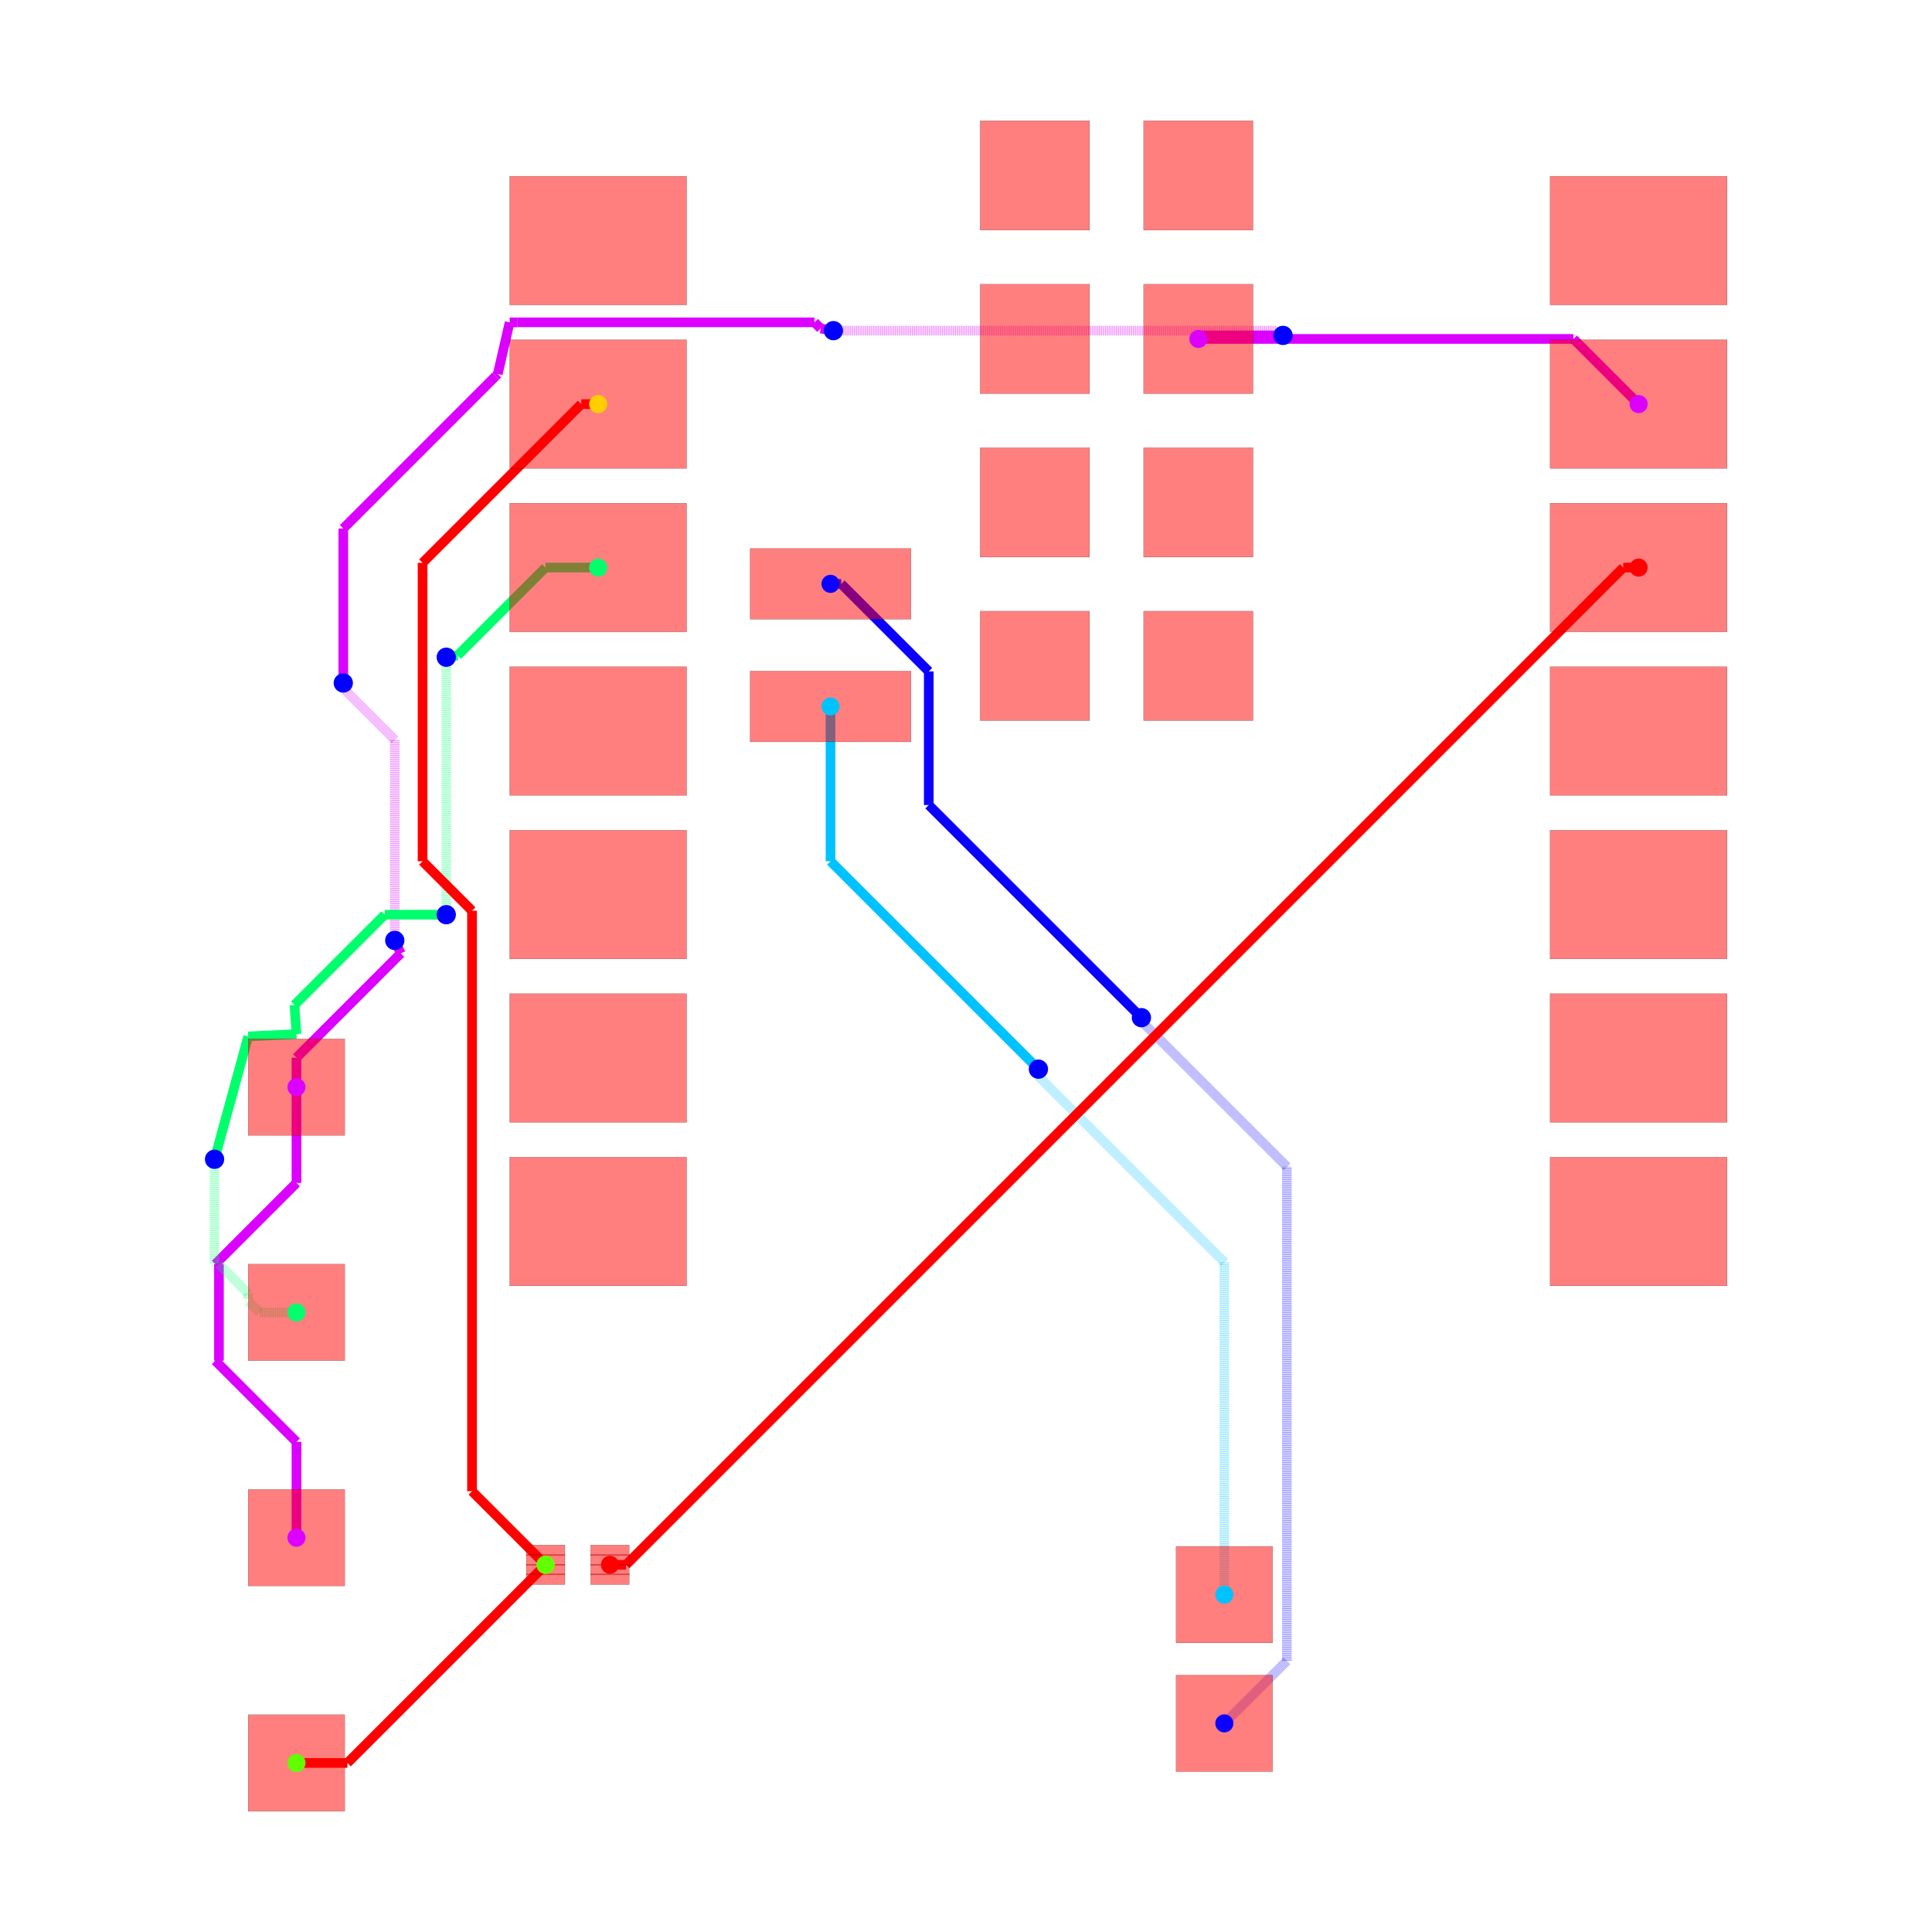
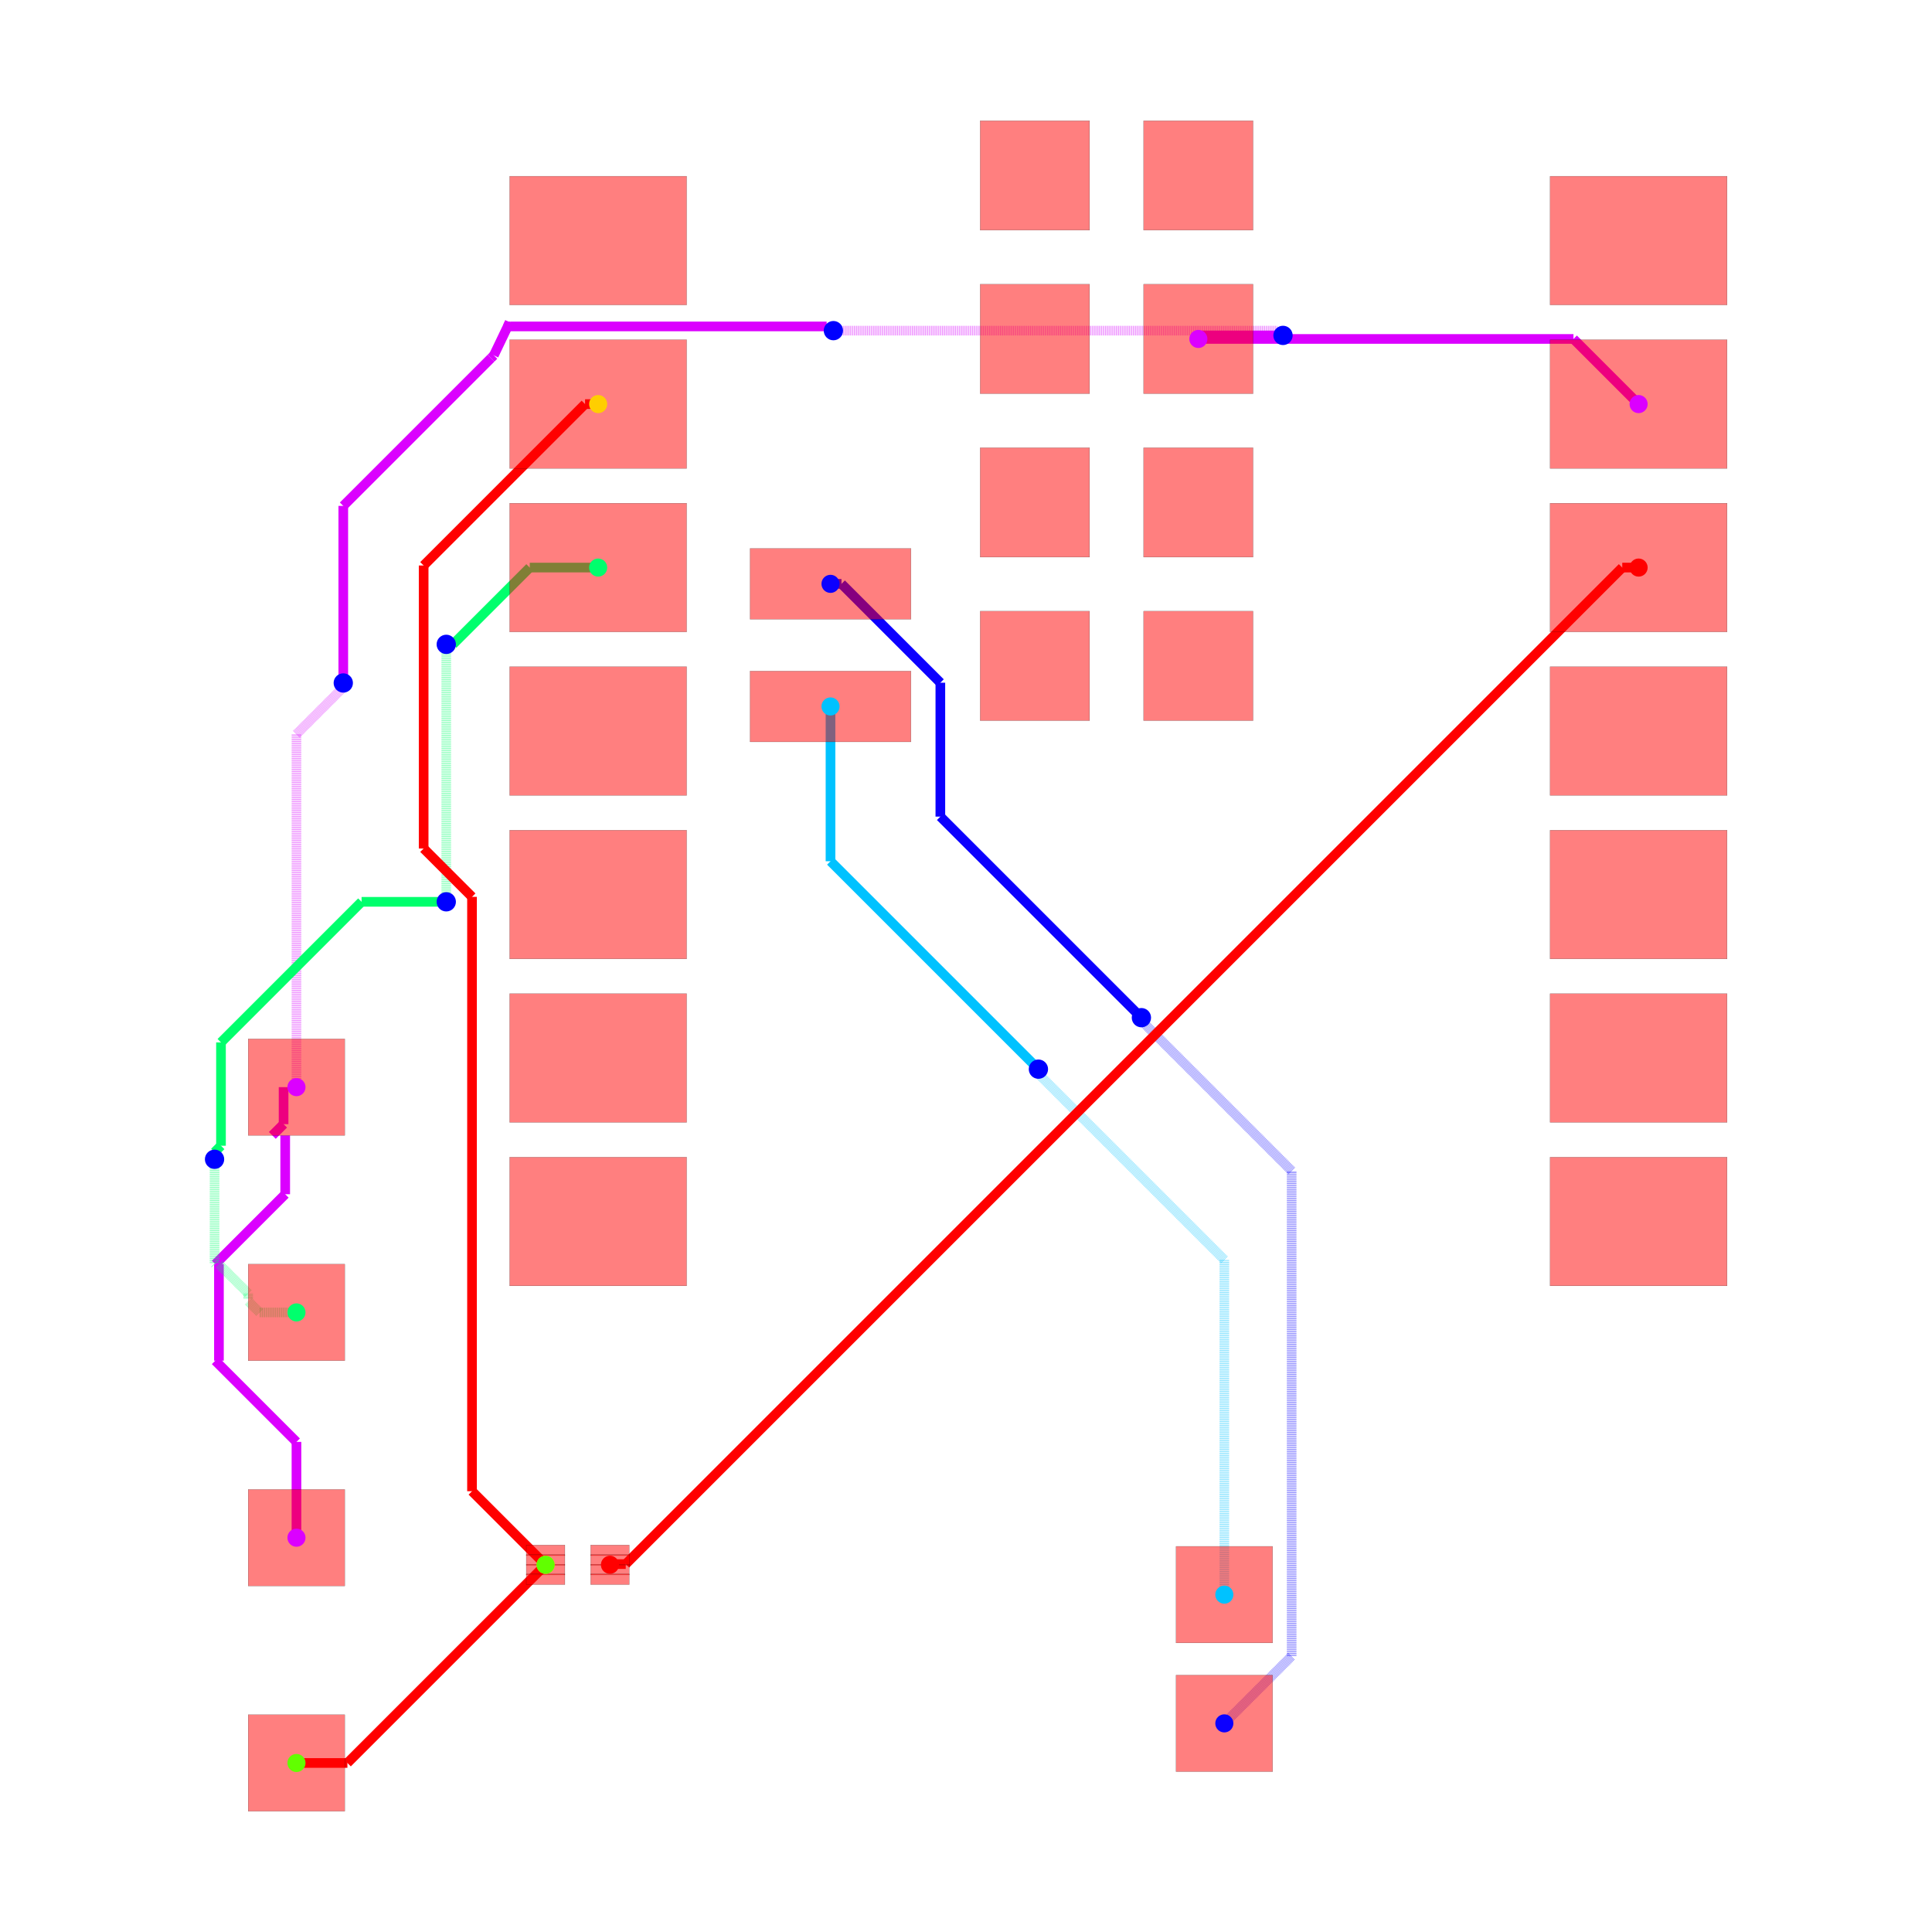
<svg xmlns="http://www.w3.org/2000/svg" width="640" height="640" viewBox="0 0 640 640">
  <rect width="100%" height="100%" fill="white" />
  <g>
    <polyline data-points="3.2847720000000002,10.545 9.112772000000001,10.545" data-type="line" data-label="" points="396.969,112.28 521.231,112.28" fill="none" stroke="hsl(291.429, 100%, 50%)" stroke-width="3.198" />
  </g>
  <g>
    <polyline data-points="9.112772000000001,10.545 10.124772,9.533000000000001" data-type="line" data-label="" points="521.231,112.28 542.808,133.858" fill="none" stroke="hsl(291.429, 100%, 50%)" stroke-width="3.198" />
  </g>
  <g>
+     <polyline data-points="-10.902385294299686,-1.8294538216579743 -10.902385294299686,-2.7431467942996868" data-type="line" data-label="" points="94.476,376.123 94.476,395.605" fill="none" stroke="hsl(291.429, 100%, 50%)" stroke-width="3.198" />
+   </g>
+   <g>
+     <polyline data-points="-10.902385294299686,-2.7431467942996868 -11.988692499999999,-3.829454" data-type="line" data-label="" points="94.476,395.605 71.314,418.766" fill="none" stroke="hsl(291.429, 100%, 50%)" stroke-width="3.198" />
+   </g>
+   <g>
    <polyline data-points="-11.931880555555555,-5.329454 -11.931880555555555,-3.8294540000000006" data-type="line" data-label="" points="72.525,450.749 72.525,418.766" fill="none" stroke="hsl(291.429, 100%, 50%)" stroke-width="3.198" />
  </g>
  <g>
    <polyline data-points="-11.931880555555555,-3.8294540000000006 -11.931880555555555,-3.8294540000000006" data-type="line" data-label="" points="72.525,418.766 72.525,418.766" fill="none" stroke="hsl(291.429, 100%, 50%)" stroke-width="3.198" />
  </g>
  <g>
-     <polyline data-points="-10.727385294299685,-8.079453643315949 -10.727385294299685,-6.590761205700313" data-type="line" data-label="" points="98.207,509.383 98.207,477.642" fill="none" stroke="hsl(291.429, 100%, 50%)" stroke-width="3.198" />
-   </g>
-   <g>
-     <polyline data-points="-10.727385294299685,-6.590761205700313 -11.988692499999999,-5.329453999999999" data-type="line" data-label="" points="98.207,477.642 71.314,450.749" fill="none" stroke="hsl(291.429, 100%, 50%)" stroke-width="3.198" />
-   </g>
-   <g>
-     <polyline data-points="-10.727385294299685,-1.079453643315949 -10.727385294299685,-2.568146794299686" data-type="line" data-label="" points="98.207,360.132 98.207,391.873" fill="none" stroke="hsl(291.429, 100%, 50%)" stroke-width="3.198" />
-   </g>
-   <g>
-     <polyline data-points="-10.727385294299685,-2.568146794299686 -11.988692499999999,-3.829454" data-type="line" data-label="" points="98.207,391.873 71.314,418.766" fill="none" stroke="hsl(291.429, 100%, 50%)" stroke-width="3.198" />
-   </g>
-   <g>
-     <polyline data-points="-10.727385294299685,-1.079453643315949 -10.727385294299685,-0.6212197191944968" data-type="line" data-label="" points="98.207,360.132 98.207,350.362" fill="none" stroke="hsl(291.429, 100%, 50%)" stroke-width="3.198" />
-   </g>
-   <g>
-     <polyline data-points="-10.727385294299685,-0.6212197191944968 -9.106919217987853,0.9992463571173351" data-type="line" data-label="" points="98.207,350.362 132.758,315.811" fill="none" stroke="hsl(291.429, 100%, 50%)" stroke-width="3.198" />
-   </g>
-   <g>
-     <polyline data-points="-9.106919217987853,0.9992463571173351 -9.200000000000001,1.2000000000000002" data-type="line" data-label="" points="132.758,315.811 130.773,311.53" fill="none" stroke="hsl(291.429, 100%, 50%)" stroke-width="3.198" />
-   </g>
-   <g>
-     <polyline data-points="-9.200000000000001,1.2000000000000002 -9.200000000000001,4.317677083800824" data-type="line" data-label="" points="130.773,311.53 130.773,245.057" fill="none" stroke="rgba(217,0,255,0.5)" stroke-width="3.198" stroke-dasharray="0.2 0.2" />
-   </g>
-   <g>
-     <polyline data-points="-9.200000000000001,4.317677083800824 -10.000000000000002,5.1176770838008245" data-type="line" data-label="" points="130.773,245.057 113.716,227.999" fill="none" stroke="rgba(217,0,255,0.5)" stroke-width="3.198" stroke-dasharray="0.2 0.2" />
-   </g>
-   <g>
-     <polyline data-points="-10.000000000000002,5.1176770838008245 -10.000000000000002,5.199999999999999" data-type="line" data-label="" points="113.716,227.999 113.716,226.244" fill="none" stroke="rgba(217,0,255,0.5)" stroke-width="3.198" stroke-dasharray="0.2 0.2" />
-   </g>
-   <g>
-     <polyline data-points="-10.000000000000002,5.199999999999999 -10.000000000000002,7.6000000000000005" data-type="line" data-label="" points="113.716,226.244 113.716,175.072" fill="none" stroke="hsl(291.429, 100%, 50%)" stroke-width="3.198" />
-   </g>
-   <g>
-     <polyline data-points="-10.000000000000002,7.6000000000000005 -7.63254675256952,9.967453247430482" data-type="line" data-label="" points="113.716,175.072 164.194,124.594" fill="none" stroke="hsl(291.429, 100%, 50%)" stroke-width="3.198" />
-   </g>
-   <g>
-     <polyline data-points="-7.63254675256952,9.967453247430482 -7.6000000000000005,10" data-type="line" data-label="" points="164.194,124.594 164.888,123.9" fill="none" stroke="hsl(291.429, 100%, 50%)" stroke-width="3.198" />
-   </g>
-   <g>
-     <polyline data-points="-7.6000000000000005,10 -7.415228,10.802999999999999" data-type="line" data-label="" points="164.888,123.9 168.827,106.779" fill="none" stroke="hsl(291.429, 100%, 50%)" stroke-width="3.198" />
-   </g>
-   <g>
-     <polyline data-points="-7.415228,10.802999999999999 -7.415228,10.802999999999999" data-type="line" data-label="" points="168.827,106.779 168.827,106.779" fill="none" stroke="hsl(291.429, 100%, 50%)" stroke-width="3.198" />
-   </g>
-   <g>
-     <polyline data-points="-7.415228,10.802999999999999 -7.300945102448994,10.802999999999999" data-type="line" data-label="" points="168.827,106.779 171.264,106.779" fill="none" stroke="hsl(291.429, 100%, 50%)" stroke-width="3.198" />
-   </g>
-   <g>
-     <polyline data-points="-7.300945102448994,10.802999999999999 -7.2910278044727255,10.802999999999999" data-type="line" data-label="" points="171.264,106.779 171.476,106.779" fill="none" stroke="hsl(291.429, 100%, 50%)" stroke-width="3.198" />
-   </g>
-   <g>
-     <polyline data-points="-7.2910278044727255,10.802999999999999 -2.6789813325831853,10.802999999999999" data-type="line" data-label="" points="171.476,106.779 269.812,106.779" fill="none" stroke="hsl(291.429, 100%, 50%)" stroke-width="3.198" />
-   </g>
-   <g>
-     <polyline data-points="-2.6789813325831853,10.802999999999999 -2.583399656257419,10.707418323674233" data-type="line" data-label="" points="269.812,106.779 271.85,108.817" fill="none" stroke="hsl(291.429, 100%, 50%)" stroke-width="3.198" />
-   </g>
-   <g>
-     <polyline data-points="-2.583399656257419,10.707418323674233 -2.385228,10.674" data-type="line" data-label="" points="271.85,108.817 276.075,109.53" fill="none" stroke="hsl(291.429, 100%, 50%)" stroke-width="3.198" />
-   </g>
-   <g>
-     <polyline data-points="-2.385228,10.674 4.505579052453695,10.674" data-type="line" data-label="" points="276.075,109.53 422.998,109.53" fill="none" stroke="rgba(217,0,255,0.5)" stroke-width="3.198" stroke-dasharray="0.2 0.2" />
-   </g>
-   <g>
-     <polyline data-points="4.505579052453695,10.674 4.579579052453693,10.600000000000001" data-type="line" data-label="" points="422.998,109.53 424.576,111.108" fill="none" stroke="rgba(217,0,255,0.5)" stroke-width="3.198" stroke-dasharray="0.2 0.2" />
-   </g>
-   <g>
-     <polyline data-points="4.579579052453693,10.600000000000001 4.6000000000000005,10.600000000000001" data-type="line" data-label="" points="424.576,111.108 425.011,111.108" fill="none" stroke="rgba(217,0,255,0.5)" stroke-width="3.198" stroke-dasharray="0.2 0.2" />
+     <polyline data-points="-10.727385294299685,-8.079453643315949 -10.727385294299685,-6.590761205700314" data-type="line" data-label="" points="98.207,509.383 98.207,477.642" fill="none" stroke="hsl(291.429, 100%, 50%)" stroke-width="3.198" />
+   </g>
+   <g>
+     <polyline data-points="-10.727385294299685,-6.590761205700314 -11.988692499999999,-5.329454" data-type="line" data-label="" points="98.207,477.642 71.314,450.749" fill="none" stroke="hsl(291.429, 100%, 50%)" stroke-width="3.198" />
+   </g>
+   <g>
+     <polyline data-points="-10.927385294299684,-1.079453643315949 -10.927385294299684,-1.6544538216579736" data-type="line" data-label="" points="93.943,360.132 93.943,372.392" fill="none" stroke="hsl(291.429, 100%, 50%)" stroke-width="3.198" />
+   </g>
+   <g>
+     <polyline data-points="-10.927385294299684,-1.6544538216579736 -11.102385294299685,-1.8294538216579743" data-type="line" data-label="" points="93.943,372.392 90.211,376.123" fill="none" stroke="hsl(291.429, 100%, 50%)" stroke-width="3.198" />
+   </g>
+   <g>
+     <polyline data-points="-10.727385294299685,-1.079453643315949 -10.727385294299685,4.4047928478418905" data-type="line" data-label="" points="98.207,360.132 98.207,243.199" fill="none" stroke="rgba(217,0,255,0.5)" stroke-width="3.198" stroke-dasharray="0.2 0.2" />
+   </g>
+   <g>
+     <polyline data-points="-10.727385294299685,4.4047928478418905 -10.000000000000002,5.132178142141574" data-type="line" data-label="" points="98.207,243.199 113.716,227.69" fill="none" stroke="rgba(217,0,255,0.5)" stroke-width="3.198" stroke-dasharray="0.2 0.2" />
+   </g>
+   <g>
+     <polyline data-points="-10.000000000000002,5.132178142141574 -10.000000000000002,5.199999999999999" data-type="line" data-label="" points="113.716,227.69 113.716,226.244" fill="none" stroke="rgba(217,0,255,0.5)" stroke-width="3.198" stroke-dasharray="0.2 0.2" />
+   </g>
+   <g>
+     <polyline data-points="-10.000000000000002,5.199999999999999 -10.000000000000002,7.951028866367553" data-type="line" data-label="" points="113.716,226.244 113.716,167.588" fill="none" stroke="hsl(291.429, 100%, 50%)" stroke-width="3.198" />
+   </g>
+   <g>
+     <polyline data-points="-10.000000000000002,7.951028866367553 -7.703820924380903,10.247207941986652" data-type="line" data-label="" points="113.716,167.588 162.674,118.63" fill="none" stroke="hsl(291.429, 100%, 50%)" stroke-width="3.198" />
+   </g>
+   <g>
+     <polyline data-points="-7.703820924380903,10.247207941986652 -7.661052634041774,10.289976232325781" data-type="line" data-label="" points="162.674,118.63 163.586,117.718" fill="none" stroke="hsl(291.429, 100%, 50%)" stroke-width="3.198" />
+   </g>
+   <g>
+     <polyline data-points="-7.661052634041774,10.289976232325781 -7.415228,10.802999999999999" data-type="line" data-label="" points="163.586,117.718 168.827,106.779" fill="none" stroke="hsl(291.429, 100%, 50%)" stroke-width="3.198" />
+   </g>
+   <g>
+     <polyline data-points="-7.415228,10.802999999999999 -7.445669297338363,10.739470528617712" data-type="line" data-label="" points="168.827,106.779 168.178,108.134" fill="none" stroke="hsl(291.429, 100%, 50%)" stroke-width="3.198" />
+   </g>
+   <g>
+     <polyline data-points="-7.445669297338363,10.739470528617712 -7.398806741880915,10.739470528617712" data-type="line" data-label="" points="168.178,108.134 169.178,108.134" fill="none" stroke="hsl(291.429, 100%, 50%)" stroke-width="3.198" />
+   </g>
+   <g>
+     <polyline data-points="-7.398806741880915,10.739470528617712 -2.490178109030325,10.739470528617712" data-type="line" data-label="" points="169.178,108.134 273.837,108.134" fill="none" stroke="hsl(291.429, 100%, 50%)" stroke-width="3.198" />
+   </g>
+   <g>
+     <polyline data-points="-2.490178109030325,10.739470528617712 -2.4270752539938436,10.67636767358123" data-type="line" data-label="" points="273.837,108.134 275.183,109.479" fill="none" stroke="hsl(291.429, 100%, 50%)" stroke-width="3.198" />
+   </g>
+   <g>
+     <polyline data-points="-2.4270752539938436,10.67636767358123 -2.385228,10.674" data-type="line" data-label="" points="275.183,109.479 276.075,109.53" fill="none" stroke="hsl(291.429, 100%, 50%)" stroke-width="3.198" />
+   </g>
+   <g>
+     <polyline data-points="-2.385228,10.674 4.511059357138016,10.674" data-type="line" data-label="" points="276.075,109.53 423.115,109.53" fill="none" stroke="rgba(217,0,255,0.5)" stroke-width="3.198" stroke-dasharray="0.2 0.2" />
+   </g>
+   <g>
+     <polyline data-points="4.511059357138016,10.674 4.58197347334262,10.603085883795396" data-type="line" data-label="" points="423.115,109.53 424.627,111.042" fill="none" stroke="rgba(217,0,255,0.5)" stroke-width="3.198" stroke-dasharray="0.2 0.2" />
+   </g>
+   <g>
+     <polyline data-points="4.58197347334262,10.603085883795396 4.6000000000000005,10.600000000000001" data-type="line" data-label="" points="424.627,111.042 425.011,111.108" fill="none" stroke="rgba(217,0,255,0.5)" stroke-width="3.198" stroke-dasharray="0.2 0.2" />
  </g>
  <g>
    <polyline data-points="4.6000000000000005,10.600000000000001 3.3397720000000017,10.600000000000001" data-type="line" data-label="" points="425.011,111.108 398.141,111.108" fill="none" stroke="hsl(291.429, 100%, 50%)" stroke-width="3.198" />
  </g>
  <g>
    <polyline data-points="3.3397720000000017,10.600000000000001 3.2847720000000002,10.545" data-type="line" data-label="" points="398.141,111.108 396.969,112.28" fill="none" stroke="hsl(291.429, 100%, 50%)" stroke-width="3.198" />
  </g>
  <g>
-     <polyline data-points="3.6885631738662035,-10.96420520580684 4.660322475616611,-9.992445904056432" data-type="line" data-label="" points="405.578,570.891 426.297,550.171" fill="none" stroke="rgba(8,0,255,0.5)" stroke-width="3.198" stroke-dasharray="0.2 0.2" />
-   </g>
-   <g>
-     <polyline data-points="4.660322475616611,-9.992445904056432 4.660322475616611,-2.6170137624067333" data-type="line" data-label="" points="426.297,550.171 426.297,392.915" fill="none" stroke="rgba(8,0,255,0.5)" stroke-width="3.198" stroke-dasharray="0.2 0.2" />
-   </g>
-   <g>
-     <polyline data-points="4.660322475616611,-2.6170137624067333 4.660322475616611,-2.3141850376911717" data-type="line" data-label="" points="426.297,392.915 426.297,386.459" fill="none" stroke="rgba(8,0,255,0.5)" stroke-width="3.198" stroke-dasharray="0.2 0.2" />
-   </g>
-   <g>
-     <polyline data-points="4.660322475616611,-2.3141850376911717 2.4000000000000004,-0.05386256207456103" data-type="line" data-label="" points="426.297,386.459 378.104,338.265" fill="none" stroke="rgba(8,0,255,0.5)" stroke-width="3.198" stroke-dasharray="0.2 0.2" />
-   </g>
-   <g>
-     <polyline data-points="2.4000000000000004,-0.05386256207456103 2.4000000000000004,4.440892098500626e-16" data-type="line" data-label="" points="378.104,338.265 378.104,337.116" fill="none" stroke="rgba(8,0,255,0.5)" stroke-width="3.198" stroke-dasharray="0.2 0.2" />
-   </g>
-   <g>
-     <polyline data-points="2.4000000000000004,4.440892098500626e-16 -0.9035843310212472,3.303584331021248" data-type="line" data-label="" points="378.104,337.116 307.666,266.679" fill="none" stroke="hsl(242.857, 100%, 50%)" stroke-width="3.198" />
-   </g>
-   <g>
-     <polyline data-points="-0.9035843310212472,3.303584331021248 -0.9035843310212472,5.379685574611475" data-type="line" data-label="" points="307.666,266.679 307.666,222.413" fill="none" stroke="hsl(242.857, 100%, 50%)" stroke-width="3.198" />
-   </g>
-   <g>
-     <polyline data-points="-0.9035843310212472,5.379685574611475 -2.2638987564097723,6.74" data-type="line" data-label="" points="307.666,222.413 278.662,193.409" fill="none" stroke="hsl(242.857, 100%, 50%)" stroke-width="3.198" />
-   </g>
-   <g>
-     <polyline data-points="-2.2638987564097723,6.74 -2.4302279999999996,6.74" data-type="line" data-label="" points="278.662,193.409 275.116,193.409" fill="none" stroke="hsl(242.857, 100%, 50%)" stroke-width="3.198" />
-   </g>
-   <g>
-     <polyline data-points="3.6885631738662035,-8.96420520580684 3.6885631738662035,-3.79941734992584" data-type="line" data-label="" points="405.578,528.248 405.578,418.126" fill="none" stroke="rgba(0,195,255,0.5)" stroke-width="3.198" stroke-dasharray="0.2 0.2" />
-   </g>
-   <g>
-     <polyline data-points="3.6885631738662035,-3.79941734992584 0.8,-0.9108541760596363" data-type="line" data-label="" points="405.578,418.126 343.989,356.537" fill="none" stroke="rgba(0,195,255,0.5)" stroke-width="3.198" stroke-dasharray="0.2 0.2" />
-   </g>
-   <g>
-     <polyline data-points="0.8,-0.9108541760596363 0.8,-0.8" data-type="line" data-label="" points="343.989,356.537 343.989,354.174" fill="none" stroke="rgba(0,195,255,0.5)" stroke-width="3.198" stroke-dasharray="0.2 0.2" />
+     <polyline data-points="3.6885631738662035,-10.96420520580684 4.734373643245873,-9.918394736427171" data-type="line" data-label="" points="405.578,570.891 427.876,548.592" fill="none" stroke="rgba(8,0,255,0.5)" stroke-width="3.198" stroke-dasharray="0.2 0.2" />
+   </g>
+   <g>
+     <polyline data-points="4.734373643245873,-9.918394736427171 4.734373643245873,-2.3976933483846823" data-type="line" data-label="" points="427.876,548.592 427.876,388.239" fill="none" stroke="rgba(8,0,255,0.5)" stroke-width="3.198" stroke-dasharray="0.2 0.2" />
+   </g>
+   <g>
+     <polyline data-points="4.734373643245873,-2.3976933483846823 4.734373643245873,-2.380161931442977" data-type="line" data-label="" points="427.876,388.239 427.876,387.865" fill="none" stroke="rgba(8,0,255,0.5)" stroke-width="3.198" stroke-dasharray="0.2 0.2" />
+   </g>
+   <g>
+     <polyline data-points="4.734373643245873,-2.380161931442977 2.4488813997163903,-0.09466968791349428" data-type="line" data-label="" points="427.876,387.865 379.146,339.135" fill="none" stroke="rgba(8,0,255,0.5)" stroke-width="3.198" stroke-dasharray="0.2 0.2" />
+   </g>
+   <g>
+     <polyline data-points="2.4488813997163903,-0.09466968791349428 2.4000000000000004,4.440892098500626e-16" data-type="line" data-label="" points="379.146,339.135 378.104,337.116" fill="none" stroke="rgba(8,0,255,0.5)" stroke-width="3.198" stroke-dasharray="0.2 0.2" />
+   </g>
+   <g>
+     <polyline data-points="2.4000000000000004,4.440892098500626e-16 -0.7235739376191646,3.1235739376191654" data-type="line" data-label="" points="378.104,337.116 311.504,270.517" fill="none" stroke="hsl(242.857, 100%, 50%)" stroke-width="3.198" />
+   </g>
+   <g>
+     <polyline data-points="-0.7235739376191646,3.1235739376191654 -0.7235739376191646,5.203963794654891" data-type="line" data-label="" points="311.504,270.517 311.504,226.16" fill="none" stroke="hsl(242.857, 100%, 50%)" stroke-width="3.198" />
+   </g>
+   <g>
+     <polyline data-points="-0.7235739376191646,5.203963794654891 -2.2596101429642736,6.74" data-type="line" data-label="" points="311.504,226.16 278.753,193.409" fill="none" stroke="hsl(242.857, 100%, 50%)" stroke-width="3.198" />
+   </g>
+   <g>
+     <polyline data-points="-2.2596101429642736,6.74 -2.4302279999999996,6.74" data-type="line" data-label="" points="278.753,193.409 275.116,193.409" fill="none" stroke="hsl(242.857, 100%, 50%)" stroke-width="3.198" />
+   </g>
+   <g>
+     <polyline data-points="3.6885631738662035,-8.96420520580684 3.6885631738662035,-3.7615507181820256" data-type="line" data-label="" points="405.578,528.248 405.578,417.319" fill="none" stroke="rgba(0,195,255,0.5)" stroke-width="3.198" stroke-dasharray="0.2 0.2" />
+   </g>
+   <g>
+     <polyline data-points="3.6885631738662035,-3.7615507181820256 0.8267277726554885,-0.8997153169713106" data-type="line" data-label="" points="405.578,417.319 344.559,356.3" fill="none" stroke="rgba(0,195,255,0.5)" stroke-width="3.198" stroke-dasharray="0.2 0.2" />
+   </g>
+   <g>
+     <polyline data-points="0.8267277726554885,-0.8997153169713106 0.8,-0.8" data-type="line" data-label="" points="344.559,356.3 343.989,354.174" fill="none" stroke="rgba(0,195,255,0.5)" stroke-width="3.198" stroke-dasharray="0.2 0.2" />
  </g>
  <g>
    <polyline data-points="0.8,-0.8 -2.4302279999999996,2.4302279999999996" data-type="line" data-label="" points="343.989,354.174 275.116,285.3" fill="none" stroke="hsl(194.286, 100%, 50%)" stroke-width="3.198" />
  </g>
  <g>
    <polyline data-points="-2.4302279999999996,2.4302279999999996 -2.4302279999999996,4.835" data-type="line" data-label="" points="275.116,285.3 275.116,234.026" fill="none" stroke="hsl(194.286, 100%, 50%)" stroke-width="3.198" />
  </g>
  <g>
    <polyline data-points="-11.477385,-4.365168285714286 -11.477385,-4.283949555555555" data-type="line" data-label="" points="82.216,430.189 82.216,428.457" fill="none" stroke="rgba(0,255,106,0.5)" stroke-width="3.198" stroke-dasharray="0.2 0.2" />
  </g>
  <g>
    <polyline data-points="-11.477385,-4.283949555555555 -11.931880555555555,-3.8294540000000006" data-type="line" data-label="" points="82.216,428.457 72.525,418.766" fill="none" stroke="rgba(0,255,106,0.5)" stroke-width="3.198" stroke-dasharray="0.2 0.2" />
  </g>
  <g>
    <polyline data-points="-10.727385294299685,-4.579453643315949 -11.30238538493921,-4.579453643315949" data-type="line" data-label="" points="98.207,434.758 85.947,434.758" fill="none" stroke="rgba(0,255,106,0.5)" stroke-width="3.198" stroke-dasharray="0.2 0.2" />
  </g>
  <g>
    <polyline data-points="-11.30238538493921,-4.579453643315949 -11.477385147149842,-4.404453881105317" data-type="line" data-label="" points="85.947,434.758 82.216,431.026" fill="none" stroke="rgba(0,255,106,0.5)" stroke-width="3.198" stroke-dasharray="0.2 0.2" />
  </g>
  <g>
-     <polyline data-points="-6.040227999999999,6.993 -6.859051407494065,6.993" data-type="line" data-label="" points="198.145,188.015 180.686,188.015" fill="none" stroke="hsl(145.714, 100%, 50%)" stroke-width="3.198" />
-   </g>
-   <g>
-     <polyline data-points="-6.859051407494065,6.993 -8.22453015806372,5.6275212494303455" data-type="line" data-label="" points="180.686,188.015 151.572,217.129" fill="none" stroke="hsl(145.714, 100%, 50%)" stroke-width="3.198" />
-   </g>
-   <g>
-     <polyline data-points="-8.22453015806372,5.6275212494303455 -8.4,5.6000000000000005" data-type="line" data-label="" points="151.572,217.129 147.831,217.715" fill="none" stroke="hsl(145.714, 100%, 50%)" stroke-width="3.198" />
-   </g>
-   <g>
-     <polyline data-points="-8.4,5.6000000000000005 -8.4,1.6012802770275631" data-type="line" data-label="" points="147.831,217.715 147.831,302.975" fill="none" stroke="rgba(0,255,106,0.5)" stroke-width="3.198" stroke-dasharray="0.2 0.2" />
-   </g>
-   <g>
-     <polyline data-points="-8.4,1.6012802770275631 -8.4,1.6012802770275631" data-type="line" data-label="" points="147.831,302.975 147.831,302.975" fill="none" stroke="rgba(0,255,106,0.5)" stroke-width="3.198" stroke-dasharray="0.2 0.2" />
-   </g>
-   <g>
-     <polyline data-points="-8.4,1.6012802770275631 -8.4,1.6000000000000012" data-type="line" data-label="" points="147.831,302.975 147.831,303.002" fill="none" stroke="rgba(0,255,106,0.5)" stroke-width="3.198" stroke-dasharray="0.2 0.2" />
-   </g>
-   <g>
-     <polyline data-points="-8.4,1.6000000000000012 -9.356025056674566,1.6000000000000012" data-type="line" data-label="" points="147.831,303.002 127.447,303.002" fill="none" stroke="hsl(145.714, 100%, 50%)" stroke-width="3.198" />
-   </g>
-   <g>
-     <polyline data-points="-9.356025056674566,1.6000000000000012 -10.758504788217223,0.19752026845734422" data-type="line" data-label="" points="127.447,303.002 97.543,332.905" fill="none" stroke="hsl(145.714, 100%, 50%)" stroke-width="3.198" />
-   </g>
-   <g>
-     <polyline data-points="-10.758504788217223,0.19752026845734422 -10.727384999999998,-0.25431599999999976" data-type="line" data-label="" points="97.543,332.905 98.207,342.539" fill="none" stroke="hsl(145.714, 100%, 50%)" stroke-width="3.198" />
-   </g>
-   <g>
-     <polyline data-points="-10.727384999999998,-0.25431599999999976 -10.727384999999998,-0.25431599999999976" data-type="line" data-label="" points="98.207,342.539 98.207,342.539" fill="none" stroke="hsl(145.714, 100%, 50%)" stroke-width="3.198" />
-   </g>
-   <g>
-     <polyline data-points="-10.727384999999998,-0.25431599999999976 -10.727384999999998,-0.25431599999999976" data-type="line" data-label="" points="98.207,342.539 98.207,342.539" fill="none" stroke="hsl(145.714, 100%, 50%)" stroke-width="3.198" />
-   </g>
-   <g>
-     <polyline data-points="-10.727384999999998,-0.25431599999999976 -11.477384999999998,-0.29188482165797447" data-type="line" data-label="" points="98.207,342.539 82.216,343.34" fill="none" stroke="hsl(145.714, 100%, 50%)" stroke-width="3.198" />
-   </g>
-   <g>
-     <polyline data-points="-11.477384999999998,-0.29188482165797447 -11.477384999999998,-0.29188482165797447" data-type="line" data-label="" points="82.216,343.34 82.216,343.34" fill="none" stroke="hsl(145.714, 100%, 50%)" stroke-width="3.198" />
-   </g>
-   <g>
-     <polyline data-points="-11.477384999999998,-0.29188482165797447 -12,-2.2" data-type="line" data-label="" points="82.216,343.34 71.073,384.024" fill="none" stroke="hsl(145.714, 100%, 50%)" stroke-width="3.198" />
+     <polyline data-points="-6.040227999999999,6.993 -7.102911288504426,6.993" data-type="line" data-label="" points="198.145,188.015 175.487,188.015" fill="none" stroke="hsl(145.714, 100%, 50%)" stroke-width="3.198" />
+   </g>
+   <g>
+     <polyline data-points="-7.102911288504426,6.993 -8.295911288504426,5.800000000000001" data-type="line" data-label="" points="175.487,188.015 150.05,213.451" fill="none" stroke="hsl(145.714, 100%, 50%)" stroke-width="3.198" />
+   </g>
+   <g>
+     <polyline data-points="-8.295911288504426,5.800000000000001 -8.4,5.800000000000001" data-type="line" data-label="" points="150.05,213.451 147.831,213.451" fill="none" stroke="hsl(145.714, 100%, 50%)" stroke-width="3.198" />
+   </g>
+   <g>
+     <polyline data-points="-8.4,5.800000000000001 -8.4,1.8013633471687829" data-type="line" data-label="" points="147.831,213.451 147.831,298.708" fill="none" stroke="rgba(0,255,106,0.5)" stroke-width="3.198" stroke-dasharray="0.2 0.2" />
+   </g>
+   <g>
+     <polyline data-points="-8.4,1.8013633471687829 -8.4,1.8013633471687829" data-type="line" data-label="" points="147.831,298.708 147.831,298.708" fill="none" stroke="rgba(0,255,106,0.5)" stroke-width="3.198" stroke-dasharray="0.2 0.2" />
+   </g>
+   <g>
+     <polyline data-points="-8.4,1.8013633471687829 -8.4,1.8000000000000012" data-type="line" data-label="" points="147.831,298.708 147.831,298.738" fill="none" stroke="rgba(0,255,106,0.5)" stroke-width="3.198" stroke-dasharray="0.2 0.2" />
+   </g>
+   <g>
+     <polyline data-points="-8.4,1.8000000000000012 -9.715752673598983,1.8000000000000012" data-type="line" data-label="" points="147.831,298.738 119.777,298.738" fill="none" stroke="hsl(145.714, 100%, 50%)" stroke-width="3.198" />
+   </g>
+   <g>
+     <polyline data-points="-9.715752673598983,1.8000000000000012 -11.9,-0.3842473264010168" data-type="line" data-label="" points="119.777,298.738 73.205,345.309" fill="none" stroke="hsl(145.714, 100%, 50%)" stroke-width="3.198" />
+   </g>
+   <g>
+     <polyline data-points="-11.9,-0.3842473264010168 -11.9,-1.9897982214691936" data-type="line" data-label="" points="73.205,345.309 73.205,379.542" fill="none" stroke="hsl(145.714, 100%, 50%)" stroke-width="3.198" />
+   </g>
+   <g>
+     <polyline data-points="-11.9,-1.9897982214691936 -12,-2.0897982214691933" data-type="line" data-label="" points="73.205,379.542 71.073,381.674" fill="none" stroke="hsl(145.714, 100%, 50%)" stroke-width="3.198" />
+   </g>
+   <g>
+     <polyline data-points="-12,-2.0897982214691933 -12,-2.2" data-type="line" data-label="" points="71.073,381.674 71.073,384.024" fill="none" stroke="hsl(145.714, 100%, 50%)" stroke-width="3.198" />
  </g>
  <g>
    <polyline data-points="-12,-2.2 -12,-3.818146499999999" data-type="line" data-label="" points="71.073,384.024 71.073,418.525" fill="none" stroke="rgba(0,255,106,0.5)" stroke-width="3.198" stroke-dasharray="0.2 0.2" />
  </g>
  <g>
    <polyline data-points="-12,-3.818146499999999 -11.988692499999999,-3.829454" data-type="line" data-label="" points="71.073,418.525 71.314,418.766" fill="none" stroke="rgba(0,255,106,0.5)" stroke-width="3.198" stroke-dasharray="0.2 0.2" />
  </g>
  <g>
    <polyline data-points="-10.727385294299685,-11.579453643315949 -9.9359106021855,-11.579453643315949" data-type="line" data-label="" points="98.207,584.009 115.083,584.009" fill="none" stroke="red" stroke-width="3.198" />
  </g>
  <g>
    <polyline data-points="-9.9359106021855,-11.579453643315949 -6.856893060790263,-8.500436101920712" data-type="line" data-label="" points="115.083,584.009 180.732,518.359" fill="none" stroke="red" stroke-width="3.198" />
  </g>
  <g>
-     <polyline data-points="-6.040227999999999,9.533000000000001 -6.301900271010771,9.533000000000001" data-type="line" data-label="" points="198.145,133.858 192.565,133.858" fill="none" stroke="red" stroke-width="3.198" />
-   </g>
-   <g>
-     <polyline data-points="-6.301900271010771,9.533000000000001 -8.768450645531303,7.0664496254794695" data-type="line" data-label="" points="192.565,133.858 139.975,186.448" fill="none" stroke="red" stroke-width="3.198" />
-   </g>
-   <g>
-     <polyline data-points="-8.768450645531303,7.0664496254794695 -8.768450645531303,2.429845916066487" data-type="line" data-label="" points="139.975,186.448 139.975,285.308" fill="none" stroke="red" stroke-width="3.198" />
-   </g>
-   <g>
-     <polyline data-points="-8.768450645531303,2.429845916066487 -8,1.661395270535184" data-type="line" data-label="" points="139.975,285.308 156.359,301.693" fill="none" stroke="red" stroke-width="3.198" />
-   </g>
-   <g>
-     <polyline data-points="-8,1.661395270535184 -8,-7.357329162710975" data-type="line" data-label="" points="156.359,301.693 156.359,493.986" fill="none" stroke="red" stroke-width="3.198" />
+     <polyline data-points="-6.040227999999999,9.533 -6.243429560889789,9.533" data-type="line" data-label="" points="198.145,133.858 193.812,133.858" fill="none" stroke="red" stroke-width="3.198" />
+   </g>
+   <g>
+     <polyline data-points="-6.243429560889789,9.533 -8.751325424269824,7.025104136619964" data-type="line" data-label="" points="193.812,133.858 140.34,187.33" fill="none" stroke="red" stroke-width="3.198" />
+   </g>
+   <g>
+     <polyline data-points="-8.751325424269824,7.025104136619964 -8.751325424269824,2.628470746335621" data-type="line" data-label="" points="140.34,187.33 140.34,281.073" fill="none" stroke="red" stroke-width="3.198" />
+   </g>
+   <g>
+     <polyline data-points="-8.751325424269824,2.628470746335621 -8,1.8771453220657968" data-type="line" data-label="" points="140.34,281.073 156.359,297.093" fill="none" stroke="red" stroke-width="3.198" />
+   </g>
+   <g>
+     <polyline data-points="-8,1.8771453220657968 -8,-7.357329162710975" data-type="line" data-label="" points="156.359,297.093 156.359,493.986" fill="none" stroke="red" stroke-width="3.198" />
  </g>
  <g>
    <polyline data-points="-8,-7.357329162710975 -6.856893060790263,-8.500436101920712" data-type="line" data-label="" points="156.359,493.986 180.732,518.359" fill="none" stroke="red" stroke-width="3.198" />
  </g>
  <g>
-     <polyline data-points="10.124772,6.993 9.886316275091955,6.993" data-type="line" data-label="" points="542.808,188.015 537.724,188.015" fill="none" stroke="hsl(0, 100%, 50%)" stroke-width="3.198" />
-   </g>
-   <g>
-     <polyline data-points="9.886316275091955,6.993 -5.607119826828757,-8.500436101920712" data-type="line" data-label="" points="537.724,188.015 207.379,518.359" fill="none" stroke="hsl(0, 100%, 50%)" stroke-width="3.198" />
-   </g>
-   <g>
-     <polyline data-points="-5.607119826828757,-8.500436101920712 -5.856893060790263,-8.500436101920712" data-type="line" data-label="" points="207.379,518.359 202.054,518.359" fill="none" stroke="hsl(0, 100%, 50%)" stroke-width="3.198" />
-   </g>
-   <g>
-     <polyline data-points="-5.856893060790263,-8.500436101920712 -5.856893060790263,-8.500436101920712" data-type="line" data-label="" points="202.054,518.359 202.054,518.359" fill="none" stroke="hsl(0, 100%, 50%)" stroke-width="3.198" />
+     <polyline data-points="10.124772,6.993 9.870918045479106,6.993" data-type="line" data-label="" points="542.808,188.015 537.396,188.015" fill="none" stroke="hsl(0, 100%, 50%)" stroke-width="3.198" />
+   </g>
+   <g>
+     <polyline data-points="9.870918045479106,6.993 -5.611681821795296,-8.489599867274402" data-type="line" data-label="" points="537.396,188.015 207.282,518.128" fill="none" stroke="hsl(0, 100%, 50%)" stroke-width="3.198" />
+   </g>
+   <g>
+     <polyline data-points="-5.611681821795296,-8.489599867274402 -5.846056826143952,-8.489599867274402" data-type="line" data-label="" points="207.282,518.128 202.285,518.128" fill="none" stroke="hsl(0, 100%, 50%)" stroke-width="3.198" />
+   </g>
+   <g>
+     <polyline data-points="-5.846056826143952,-8.489599867274402 -5.856893060790263,-8.500436101920712" data-type="line" data-label="" points="202.285,518.128 202.054,518.359" fill="none" stroke="hsl(0, 100%, 50%)" stroke-width="3.198" />
  </g>
  <g>
    <rect data-type="rect" data-label="" data-x="-5.856893060790263" data-y="-8.275436101920713" x="195.657" y="511.803" width="12.793" height="3.518" fill="rgba(255,0,0,0.5)" stroke="black" stroke-width="0.047" />
  </g>
  <g>
    <rect data-type="rect" data-label="" data-x="-5.856893060790263" data-y="-8.425436101920713" x="195.657" y="515.001" width="12.793" height="3.518" fill="rgba(255,0,0,0.5)" stroke="black" stroke-width="0.047" />
  </g>
  <g>
    <rect data-type="rect" data-label="" data-x="-5.856893060790263" data-y="-8.575436101920712" x="195.657" y="518.199" width="12.793" height="3.518" fill="rgba(255,0,0,0.5)" stroke="black" stroke-width="0.047" />
  </g>
  <g>
    <rect data-type="rect" data-label="" data-x="-5.856893060790263" data-y="-8.725436101920712" x="195.657" y="521.398" width="12.793" height="3.518" fill="rgba(255,0,0,0.5)" stroke="black" stroke-width="0.047" />
  </g>
  <g>
    <rect data-type="rect" data-label="" data-x="-6.856893060790263" data-y="-8.275436101920713" x="174.336" y="511.803" width="12.793" height="3.518" fill="rgba(255,0,0,0.5)" stroke="black" stroke-width="0.047" />
  </g>
  <g>
    <rect data-type="rect" data-label="" data-x="-6.856893060790263" data-y="-8.425436101920713" x="174.336" y="515.001" width="12.793" height="3.518" fill="rgba(255,0,0,0.5)" stroke="black" stroke-width="0.047" />
  </g>
  <g>
    <rect data-type="rect" data-label="" data-x="-6.856893060790263" data-y="-8.575436101920712" x="174.336" y="518.199" width="12.793" height="3.518" fill="rgba(255,0,0,0.5)" stroke="black" stroke-width="0.047" />
  </g>
  <g>
    <rect data-type="rect" data-label="" data-x="-6.856893060790263" data-y="-8.725436101920712" x="174.336" y="521.398" width="12.793" height="3.518" fill="rgba(255,0,0,0.5)" stroke="black" stroke-width="0.047" />
  </g>
  <g>
    <rect data-type="rect" data-label="" data-x="-6.040227999999999" data-y="12.073" x="168.827" y="58.379" width="58.634" height="42.643" fill="rgba(255,0,0,0.5)" stroke="black" stroke-width="0.047" />
  </g>
  <g>
    <rect data-type="rect" data-label="" data-x="-6.040227999999999" data-y="9.533000000000001" x="168.827" y="112.536" width="58.634" height="42.643" fill="rgba(255,0,0,0.5)" stroke="black" stroke-width="0.047" />
  </g>
  <g>
    <rect data-type="rect" data-label="" data-x="-6.040227999999999" data-y="6.993" x="168.827" y="166.693" width="58.634" height="42.643" fill="rgba(255,0,0,0.5)" stroke="black" stroke-width="0.047" />
  </g>
  <g>
    <rect data-type="rect" data-label="" data-x="-6.040227999999999" data-y="4.453" x="168.827" y="220.85" width="58.634" height="42.643" fill="rgba(255,0,0,0.5)" stroke="black" stroke-width="0.047" />
  </g>
  <g>
    <rect data-type="rect" data-label="" data-x="-6.040227999999999" data-y="1.9129999999999998" x="168.827" y="275.007" width="58.634" height="42.643" fill="rgba(255,0,0,0.5)" stroke="black" stroke-width="0.047" />
  </g>
  <g>
    <rect data-type="rect" data-label="" data-x="-6.040227999999999" data-y="-0.6269999999999998" x="168.827" y="329.163" width="58.634" height="42.643" fill="rgba(255,0,0,0.5)" stroke="black" stroke-width="0.047" />
  </g>
  <g>
    <rect data-type="rect" data-label="" data-x="-6.040227999999999" data-y="-3.167" x="168.827" y="383.32" width="58.634" height="42.643" fill="rgba(255,0,0,0.5)" stroke="black" stroke-width="0.047" />
  </g>
  <g>
    <rect data-type="rect" data-label="" data-x="10.124772" data-y="-3.167" x="513.491" y="383.32" width="58.634" height="42.643" fill="rgba(255,0,0,0.5)" stroke="black" stroke-width="0.047" />
  </g>
  <g>
    <rect data-type="rect" data-label="" data-x="10.124772" data-y="-0.6269999999999998" x="513.491" y="329.163" width="58.634" height="42.643" fill="rgba(255,0,0,0.5)" stroke="black" stroke-width="0.047" />
  </g>
  <g>
    <rect data-type="rect" data-label="" data-x="10.124772" data-y="1.9129999999999998" x="513.491" y="275.007" width="58.634" height="42.643" fill="rgba(255,0,0,0.5)" stroke="black" stroke-width="0.047" />
  </g>
  <g>
    <rect data-type="rect" data-label="" data-x="10.124772" data-y="4.453" x="513.491" y="220.85" width="58.634" height="42.643" fill="rgba(255,0,0,0.5)" stroke="black" stroke-width="0.047" />
  </g>
  <g>
    <rect data-type="rect" data-label="" data-x="10.124772" data-y="6.993" x="513.491" y="166.693" width="58.634" height="42.643" fill="rgba(255,0,0,0.5)" stroke="black" stroke-width="0.047" />
  </g>
  <g>
    <rect data-type="rect" data-label="" data-x="10.124772" data-y="9.533000000000001" x="513.491" y="112.536" width="58.634" height="42.643" fill="rgba(255,0,0,0.5)" stroke="black" stroke-width="0.047" />
  </g>
  <g>
    <rect data-type="rect" data-label="" data-x="10.124772" data-y="12.073" x="513.491" y="58.379" width="58.634" height="42.643" fill="rgba(255,0,0,0.5)" stroke="black" stroke-width="0.047" />
  </g>
  <g>
    <rect data-type="rect" data-label="" data-x="-2.4302279999999996" data-y="4.835" x="248.464" y="222.3" width="53.304" height="23.454" fill="rgba(255,0,0,0.5)" stroke="black" stroke-width="0.047" />
  </g>
  <g>
    <rect data-type="rect" data-label="" data-x="-2.4302279999999996" data-y="6.74" x="248.464" y="181.682" width="53.304" height="23.454" fill="rgba(255,0,0,0.5)" stroke="black" stroke-width="0.047" />
  </g>
  <g>
    <rect data-type="rect" data-label="" data-x="0.7447720000000002" data-y="13.085" x="324.688" y="40" width="36.247" height="36.247" fill="rgba(255,0,0,0.5)" stroke="black" stroke-width="0.047" />
  </g>
  <g>
    <rect data-type="rect" data-label="" data-x="3.2847720000000002" data-y="13.085" x="378.845" y="40" width="36.247" height="36.247" fill="rgba(255,0,0,0.5)" stroke="black" stroke-width="0.047" />
  </g>
  <g>
    <rect data-type="rect" data-label="" data-x="0.7447720000000002" data-y="10.545" x="324.688" y="94.157" width="36.247" height="36.247" fill="rgba(255,0,0,0.5)" stroke="black" stroke-width="0.047" />
  </g>
  <g>
    <rect data-type="rect" data-label="" data-x="3.2847720000000002" data-y="10.545" x="378.845" y="94.157" width="36.247" height="36.247" fill="rgba(255,0,0,0.5)" stroke="black" stroke-width="0.047" />
  </g>
  <g>
    <rect data-type="rect" data-label="" data-x="0.7447720000000002" data-y="8.004999999999999" x="324.688" y="148.314" width="36.247" height="36.247" fill="rgba(255,0,0,0.5)" stroke="black" stroke-width="0.047" />
  </g>
  <g>
    <rect data-type="rect" data-label="" data-x="3.2847720000000002" data-y="8.004999999999999" x="378.845" y="148.314" width="36.247" height="36.247" fill="rgba(255,0,0,0.5)" stroke="black" stroke-width="0.047" />
  </g>
  <g>
    <rect data-type="rect" data-label="" data-x="0.7447720000000002" data-y="5.465" x="324.688" y="202.471" width="36.247" height="36.247" fill="rgba(255,0,0,0.5)" stroke="black" stroke-width="0.047" />
  </g>
  <g>
    <rect data-type="rect" data-label="" data-x="3.2847720000000002" data-y="5.465" x="378.845" y="202.471" width="36.247" height="36.247" fill="rgba(255,0,0,0.5)" stroke="black" stroke-width="0.047" />
  </g>
  <g>
    <rect data-type="rect" data-label="" data-x="3.6885631738662035" data-y="-10.96420520580684" x="389.587" y="554.9" width="31.982" height="31.982" fill="rgba(255,0,0,0.5)" stroke="black" stroke-width="0.047" />
  </g>
  <g>
    <rect data-type="rect" data-label="" data-x="3.6885631738662035" data-y="-8.96420520580684" x="389.587" y="512.256" width="31.982" height="31.982" fill="rgba(255,0,0,0.5)" stroke="black" stroke-width="0.047" />
  </g>
  <g>
    <rect data-type="rect" data-label="" data-x="-10.727385294299685" data-y="-11.579453643315949" x="82.216" y="568.018" width="31.982" height="31.982" fill="rgba(255,0,0,0.5)" stroke="black" stroke-width="0.047" />
  </g>
  <g>
    <rect data-type="rect" data-label="" data-x="-10.727385294299685" data-y="-8.079453643315949" x="82.216" y="493.392" width="31.982" height="31.982" fill="rgba(255,0,0,0.5)" stroke="black" stroke-width="0.047" />
  </g>
  <g>
    <rect data-type="rect" data-label="" data-x="-10.727385294299685" data-y="-4.579453643315949" x="82.216" y="418.766" width="31.982" height="31.982" fill="rgba(255,0,0,0.5)" stroke="black" stroke-width="0.047" />
  </g>
  <g>
    <rect data-type="rect" data-label="" data-x="-10.727385294299685" data-y="-1.079453643315949" x="82.216" y="344.141" width="31.982" height="31.982" fill="rgba(255,0,0,0.5)" stroke="black" stroke-width="0.047" />
  </g>
-   <circle data-type="circle" data-label="" data-x="-9.200000000000001" data-y="1.2000000000000002" cx="130.773" cy="311.53" r="3.198" fill="blue" stroke="none" stroke-width="0.047" />
  <circle data-type="circle" data-label="" data-x="-10.000000000000002" data-y="5.199999999999999" cx="113.716" cy="226.244" r="3.198" fill="blue" stroke="none" stroke-width="0.047" />
  <circle data-type="circle" data-label="" data-x="-2.385228" data-y="10.674" cx="276.075" cy="109.53" r="3.198" fill="blue" stroke="none" stroke-width="0.047" />
  <circle data-type="circle" data-label="" data-x="4.6000000000000005" data-y="10.600000000000001" cx="425.011" cy="111.108" r="3.198" fill="blue" stroke="none" stroke-width="0.047" />
  <circle data-type="circle" data-label="" data-x="2.4000000000000004" data-y="4.440892098500626e-16" cx="378.104" cy="337.116" r="3.198" fill="blue" stroke="none" stroke-width="0.047" />
  <circle data-type="circle" data-label="" data-x="0.8" data-y="-0.8" cx="343.989" cy="354.174" r="3.198" fill="blue" stroke="none" stroke-width="0.047" />
-   <circle data-type="circle" data-label="" data-x="-8.4" data-y="5.6000000000000005" cx="147.831" cy="217.715" r="3.198" fill="blue" stroke="none" stroke-width="0.047" />
-   <circle data-type="circle" data-label="" data-x="-8.4" data-y="1.6000000000000012" cx="147.831" cy="303.002" r="3.198" fill="blue" stroke="none" stroke-width="0.047" />
+   <circle data-type="circle" data-label="" data-x="-8.4" data-y="5.800000000000001" cx="147.831" cy="213.451" r="3.198" fill="blue" stroke="none" stroke-width="0.047" />
+   <circle data-type="circle" data-label="" data-x="-8.4" data-y="1.8000000000000012" cx="147.831" cy="298.738" r="3.198" fill="blue" stroke="none" stroke-width="0.047" />
  <circle data-type="circle" data-label="" data-x="-12" data-y="-2.2" cx="71.073" cy="384.024" r="3.198" fill="blue" stroke="none" stroke-width="0.047" />
  <g>
    <circle data-type="point" data-label="source_trace_2 source_trace_2 top" data-x="10.124772" data-y="6.993" cx="542.808" cy="188.015" r="3" fill="hsl(0, 100%, 50%)" />
  </g>
  <g>
    <circle data-type="point" data-label="source_trace_2 source_trace_2 top" data-x="-5.856893060790263" data-y="-8.500436101920712" cx="202.054" cy="518.359" r="3" fill="hsl(0, 100%, 50%)" />
  </g>
  <g>
    <circle data-type="point" data-label="source_trace_3 source_trace_3 top" data-x="-6.040227999999999" data-y="9.533000000000001" cx="198.145" cy="133.858" r="3" fill="hsl(48.571, 100%, 50%)" />
  </g>
  <g>
    <circle data-type="point" data-label="source_trace_3 source_trace_3 top" data-x="-6.856893060790263" data-y="-8.500436101920712" cx="180.732" cy="518.359" r="3" fill="hsl(48.571, 100%, 50%)" />
  </g>
  <g>
    <circle data-type="point" data-label="source_trace_4 source_trace_4 top" data-x="-6.856893060790263" data-y="-8.500436101920712" cx="180.732" cy="518.359" r="3" fill="hsl(97.143, 100%, 50%)" />
  </g>
  <g>
    <circle data-type="point" data-label="source_trace_4 source_trace_4 top" data-x="-10.727385294299685" data-y="-11.579453643315949" cx="98.207" cy="584.009" r="3" fill="hsl(97.143, 100%, 50%)" />
  </g>
  <g>
    <circle data-type="point" data-label="source_trace_6 source_trace_6 top" data-x="-6.040227999999999" data-y="6.993" cx="198.145" cy="188.015" r="3" fill="hsl(145.714, 100%, 50%)" />
  </g>
  <g>
    <circle data-type="point" data-label="source_trace_6 source_trace_6 top" data-x="-10.727385294299685" data-y="-4.579453643315949" cx="98.207" cy="434.758" r="3" fill="hsl(145.714, 100%, 50%)" />
  </g>
  <g>
    <circle data-type="point" data-label="source_trace_8 source_trace_8 top" data-x="-2.4302279999999996" data-y="4.835" cx="275.116" cy="234.026" r="3" fill="hsl(194.286, 100%, 50%)" />
  </g>
  <g>
    <circle data-type="point" data-label="source_trace_8 source_trace_8 top" data-x="3.6885631738662035" data-y="-8.96420520580684" cx="405.578" cy="528.248" r="3" fill="hsl(194.286, 100%, 50%)" />
  </g>
  <g>
    <circle data-type="point" data-label="source_trace_9 source_trace_9 top" data-x="-2.4302279999999996" data-y="6.74" cx="275.116" cy="193.409" r="3" fill="hsl(242.857, 100%, 50%)" />
  </g>
  <g>
    <circle data-type="point" data-label="source_trace_9 source_trace_9 top" data-x="3.6885631738662035" data-y="-10.96420520580684" cx="405.578" cy="570.891" r="3" fill="hsl(242.857, 100%, 50%)" />
  </g>
  <g>
    <circle data-type="point" data-label="source_net_0 source_net_0 top" data-x="10.124772" data-y="9.533000000000001" cx="542.808" cy="133.858" r="3" fill="hsl(291.429, 100%, 50%)" />
  </g>
  <g>
    <circle data-type="point" data-label="source_net_0 source_net_0 top" data-x="3.2847720000000002" data-y="10.545" cx="396.969" cy="112.28" r="3" fill="hsl(291.429, 100%, 50%)" />
  </g>
  <g>
    <circle data-type="point" data-label="source_net_0 source_net_0 top" data-x="-10.727385294299685" data-y="-8.079453643315949" cx="98.207" cy="509.383" r="3" fill="hsl(291.429, 100%, 50%)" />
  </g>
  <g>
    <circle data-type="point" data-label="source_net_0 source_net_0 top" data-x="-10.727385294299685" data-y="-1.079453643315949" cx="98.207" cy="360.132" r="3" fill="hsl(291.429, 100%, 50%)" />
  </g>
  <g id="crosshair" style="display: none">
    <line id="crosshair-h" y1="0" y2="640" stroke="#666" stroke-width="0.5" />
    <line id="crosshair-v" x1="0" x2="640" stroke="#666" stroke-width="0.5" />
    <text id="coordinates" font-family="monospace" font-size="12" fill="#666" />
  </g>
</svg>
